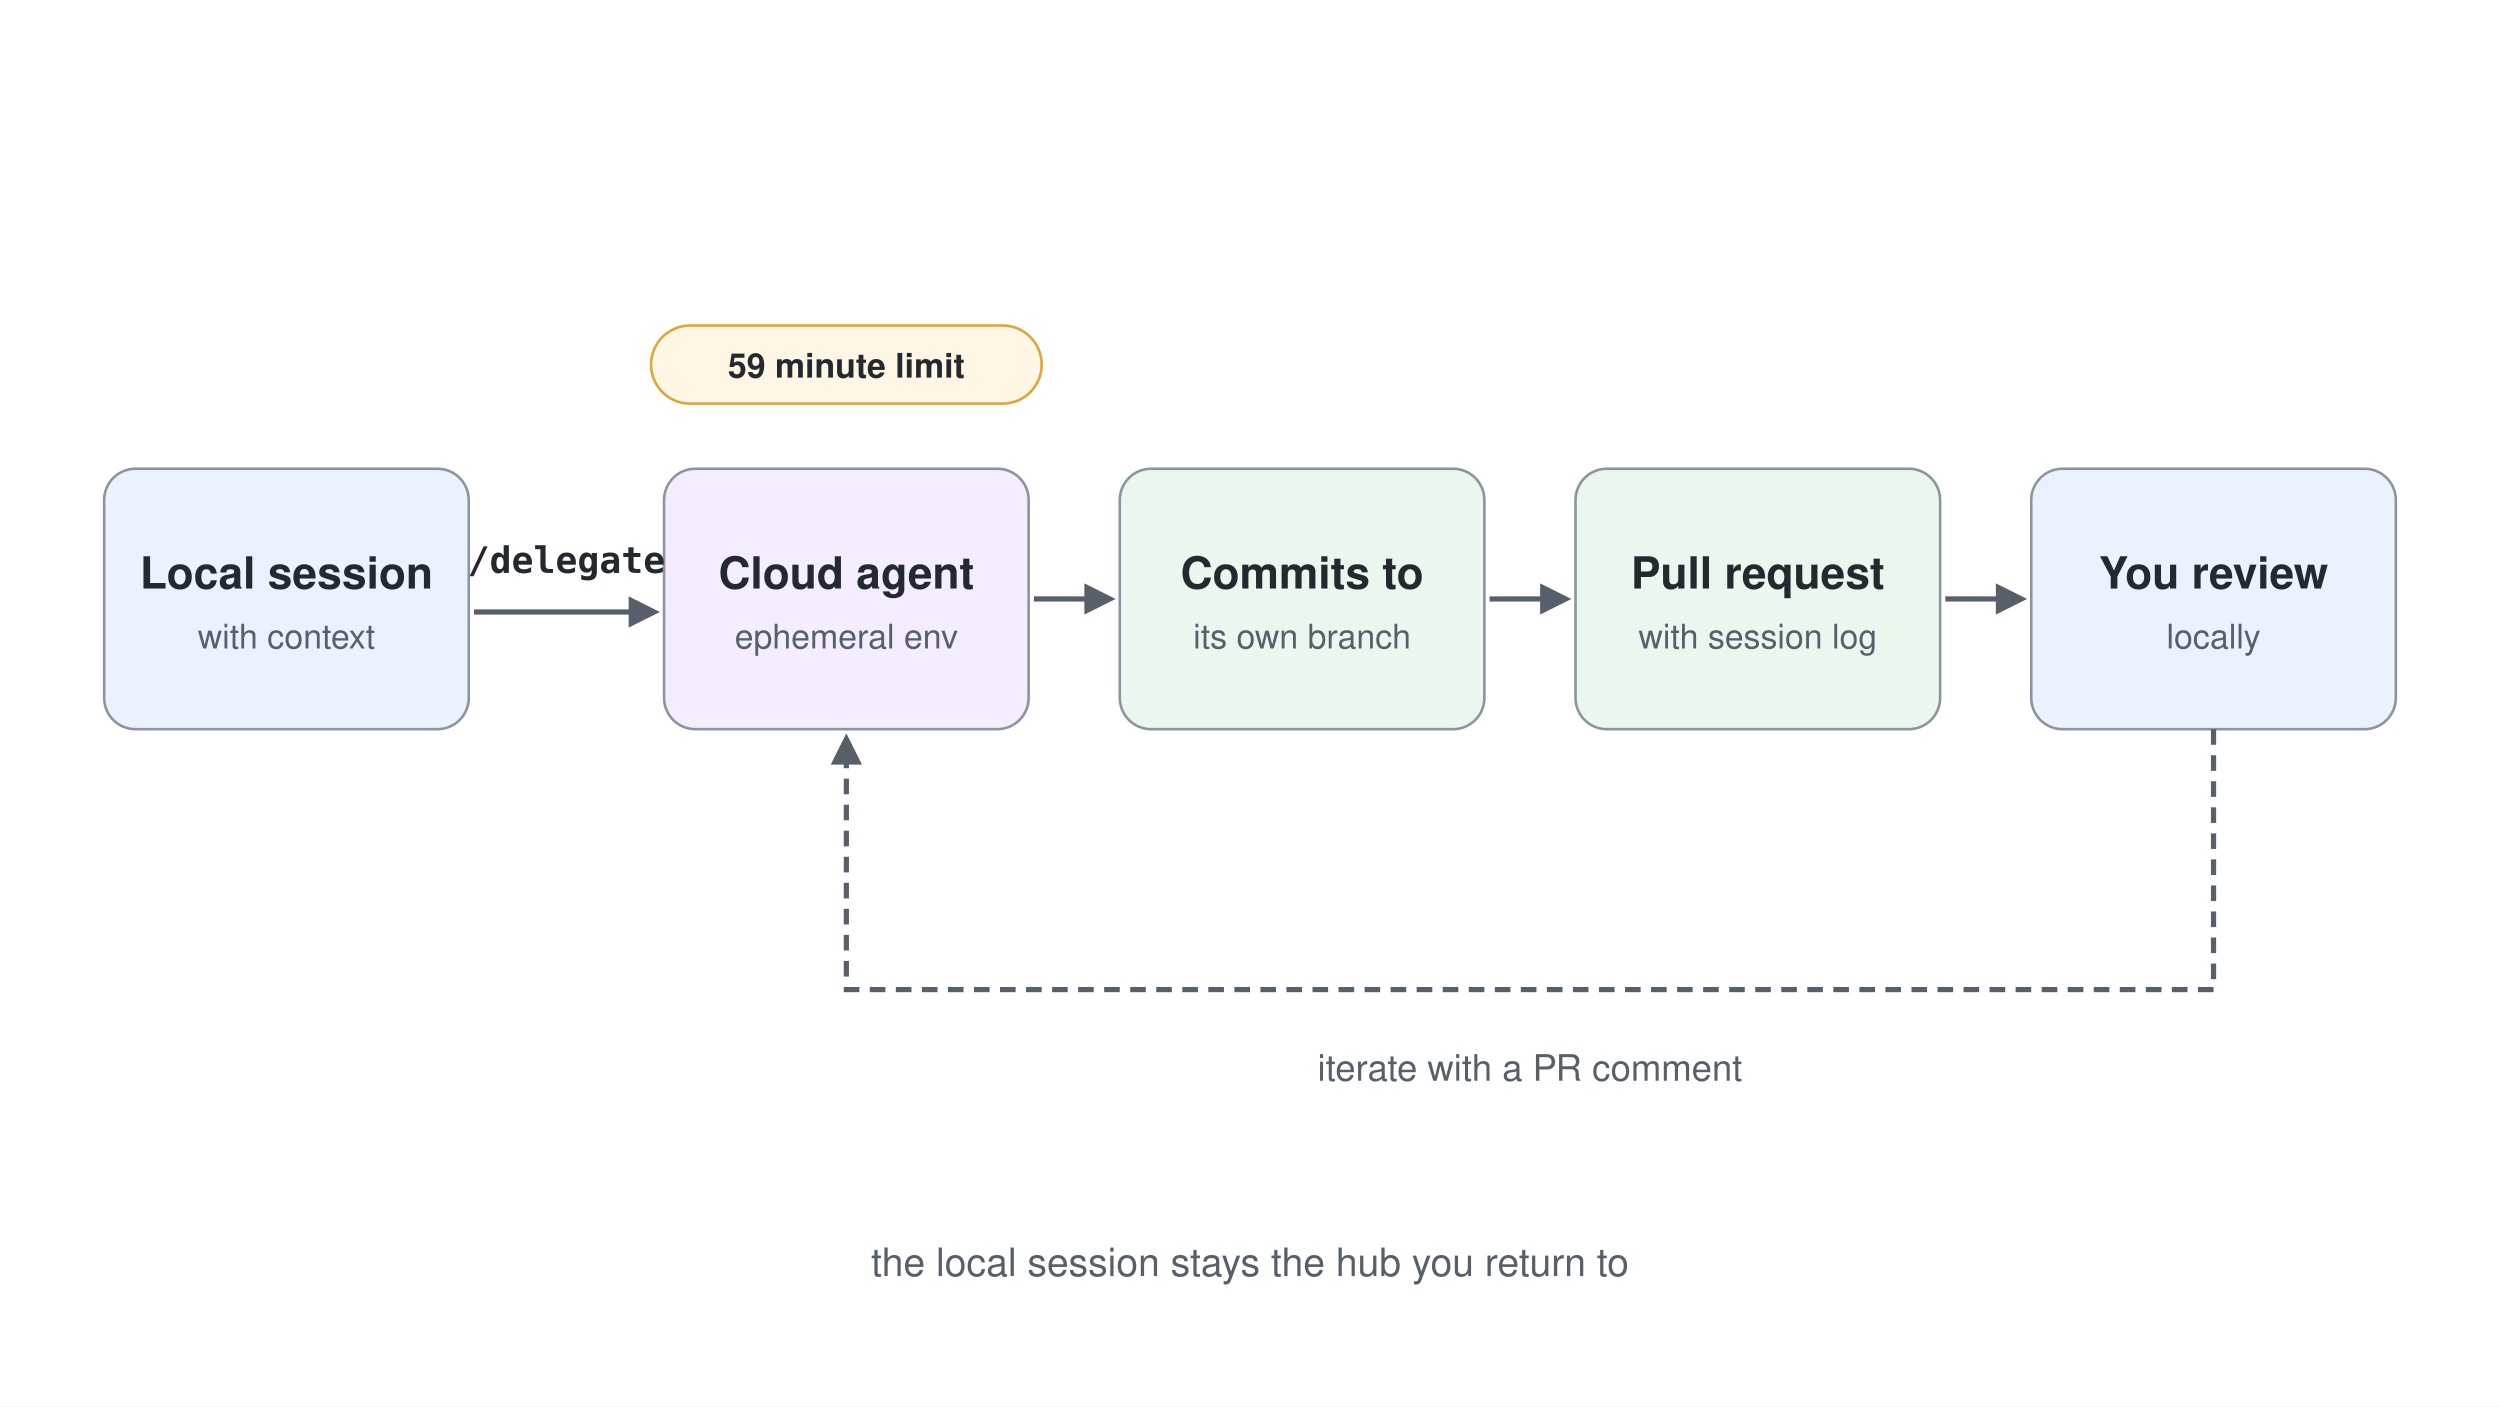
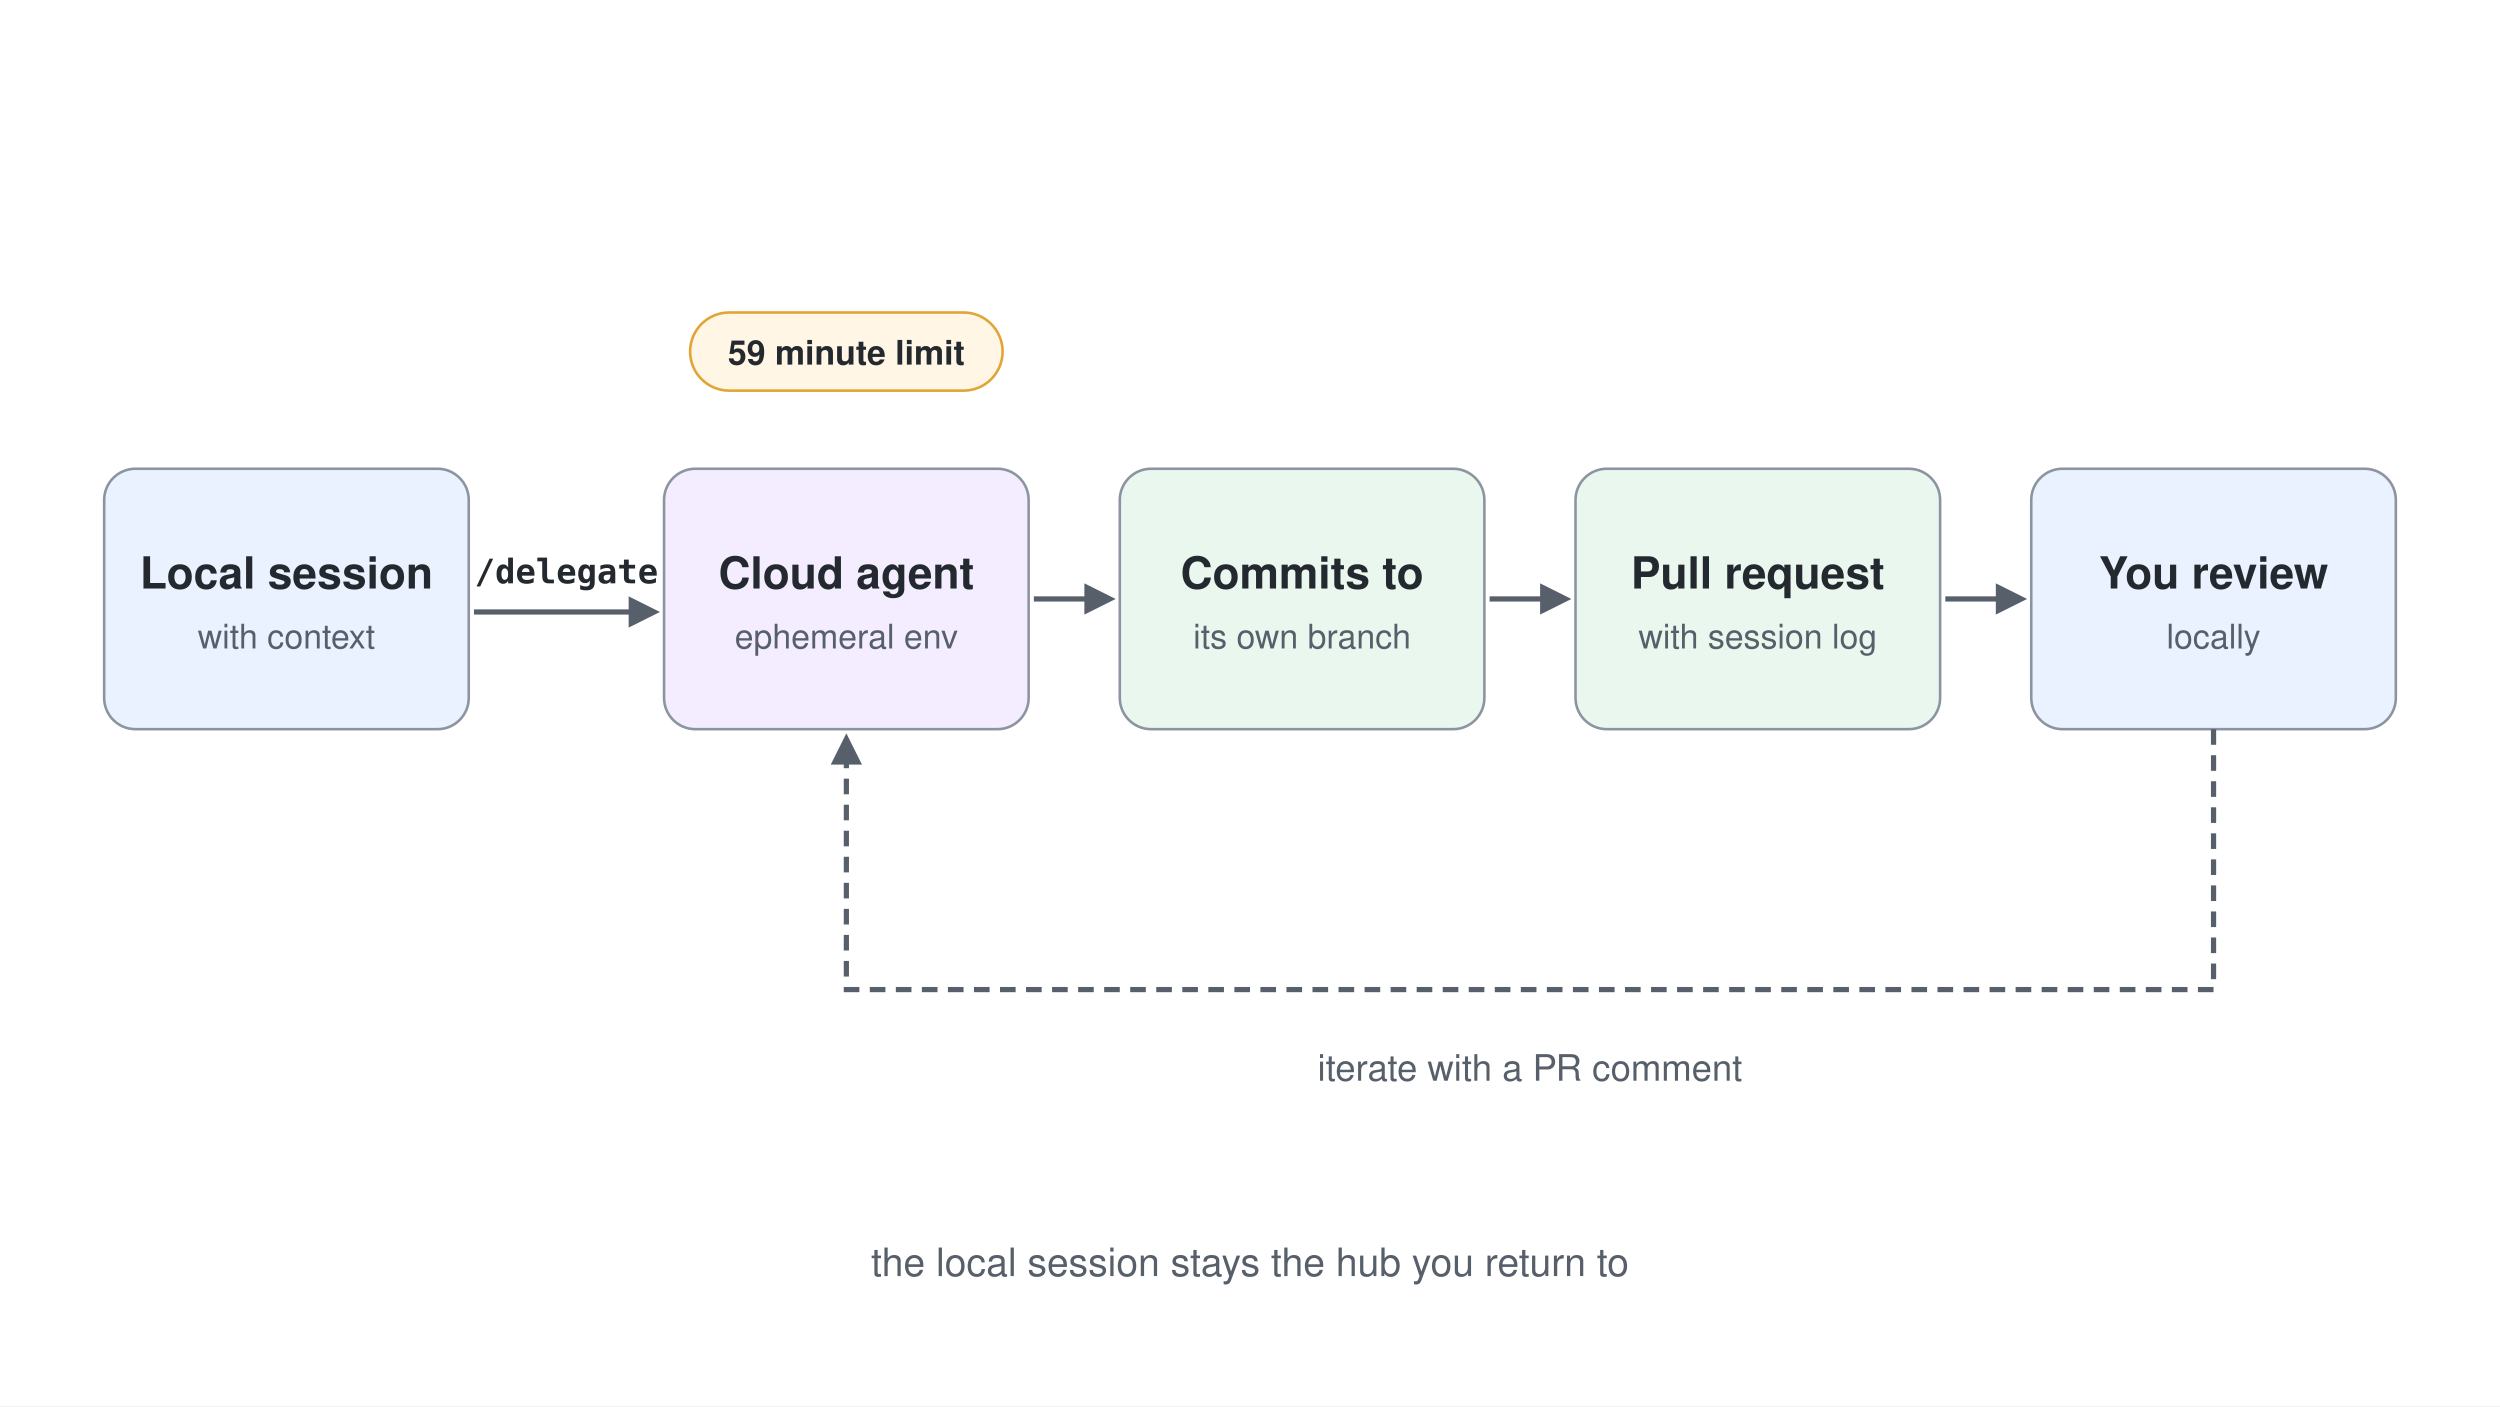
<svg xmlns="http://www.w3.org/2000/svg" viewBox="0 0 1920 1080" width="1920" height="1080" font-family="Segoe UI, Helvetica, Arial, sans-serif">
  <defs>
    <marker id="a" viewBox="0 0 10 10" refX="8" refY="5" markerWidth="6" markerHeight="6" orient="auto">
      <path d="M0,0 L10,5 L0,10 z" fill="#57606a" />
    </marker>
  </defs>
  <rect width="1920" height="1080" fill="#ffffff" />
  <g fill="#24292f" text-anchor="middle">
-     <rect x="500" y="250" width="300" height="60" rx="30" fill="#fff6e5" stroke="#e0a534" stroke-width="2" />
-     <text x="650" y="290" font-size="26" font-weight="600">59 minute limit</text>
+     <rect x="530" y="240" width="240" height="60" rx="30" fill="#fff6e5" stroke="#e0a534" stroke-width="2" />
+     <text x="650" y="280" font-size="26" font-weight="600">59 minute limit</text>
    <rect x="80" y="360" width="280" height="200" rx="24" fill="#eaf2ff" stroke="#8c959f" stroke-width="2" />
    <text x="220" y="452" font-size="34" font-weight="600">Local session</text>
    <text x="220" y="498" font-size="26" fill="#57606a">with context</text>
    <rect x="510" y="360" width="280" height="200" rx="24" fill="#f3edff" stroke="#8c959f" stroke-width="2" />
    <text x="650" y="452" font-size="34" font-weight="600">Cloud agent</text>
    <text x="650" y="498" font-size="26" fill="#57606a">ephemeral env</text>
    <rect x="860" y="360" width="280" height="200" rx="24" fill="#e9f7ef" stroke="#8c959f" stroke-width="2" />
    <text x="1000" y="452" font-size="34" font-weight="600">Commits to</text>
    <text x="1000" y="498" font-size="26" fill="#57606a">its own branch</text>
    <rect x="1210" y="360" width="280" height="200" rx="24" fill="#e9f7ef" stroke="#8c959f" stroke-width="2" />
    <text x="1350" y="452" font-size="34" font-weight="600">Pull request</text>
    <text x="1350" y="498" font-size="26" fill="#57606a">with session log</text>
    <rect x="1560" y="360" width="280" height="200" rx="24" fill="#eaf2ff" stroke="#8c959f" stroke-width="2" />
    <text x="1700" y="452" font-size="34" font-weight="600">You review</text>
    <text x="1700" y="498" font-size="26" fill="#57606a">locally</text>
-     <text x="435" y="440" font-size="28" font-weight="600" font-family="Consolas, monospace">/delegate</text>
+     <text x="435" y="448" font-size="26" font-weight="600" font-family="Consolas, monospace">/delegate</text>
    <text x="1175" y="830" font-size="28" fill="#57606a">iterate with a PR comment</text>
    <text x="960" y="980" font-size="30" fill="#57606a">the local session stays the hub you return to</text>
  </g>
  <g stroke="#57606a" stroke-width="4" fill="none" marker-end="url(#a)">
    <line x1="364" y1="470" x2="502" y2="470" />
    <line x1="794" y1="460" x2="852" y2="460" />
    <line x1="1144" y1="460" x2="1202" y2="460" />
    <line x1="1494" y1="460" x2="1552" y2="460" />
    <path d="M1700,560 V760 H650 V568" stroke-dasharray="12 8" />
  </g>
</svg>
